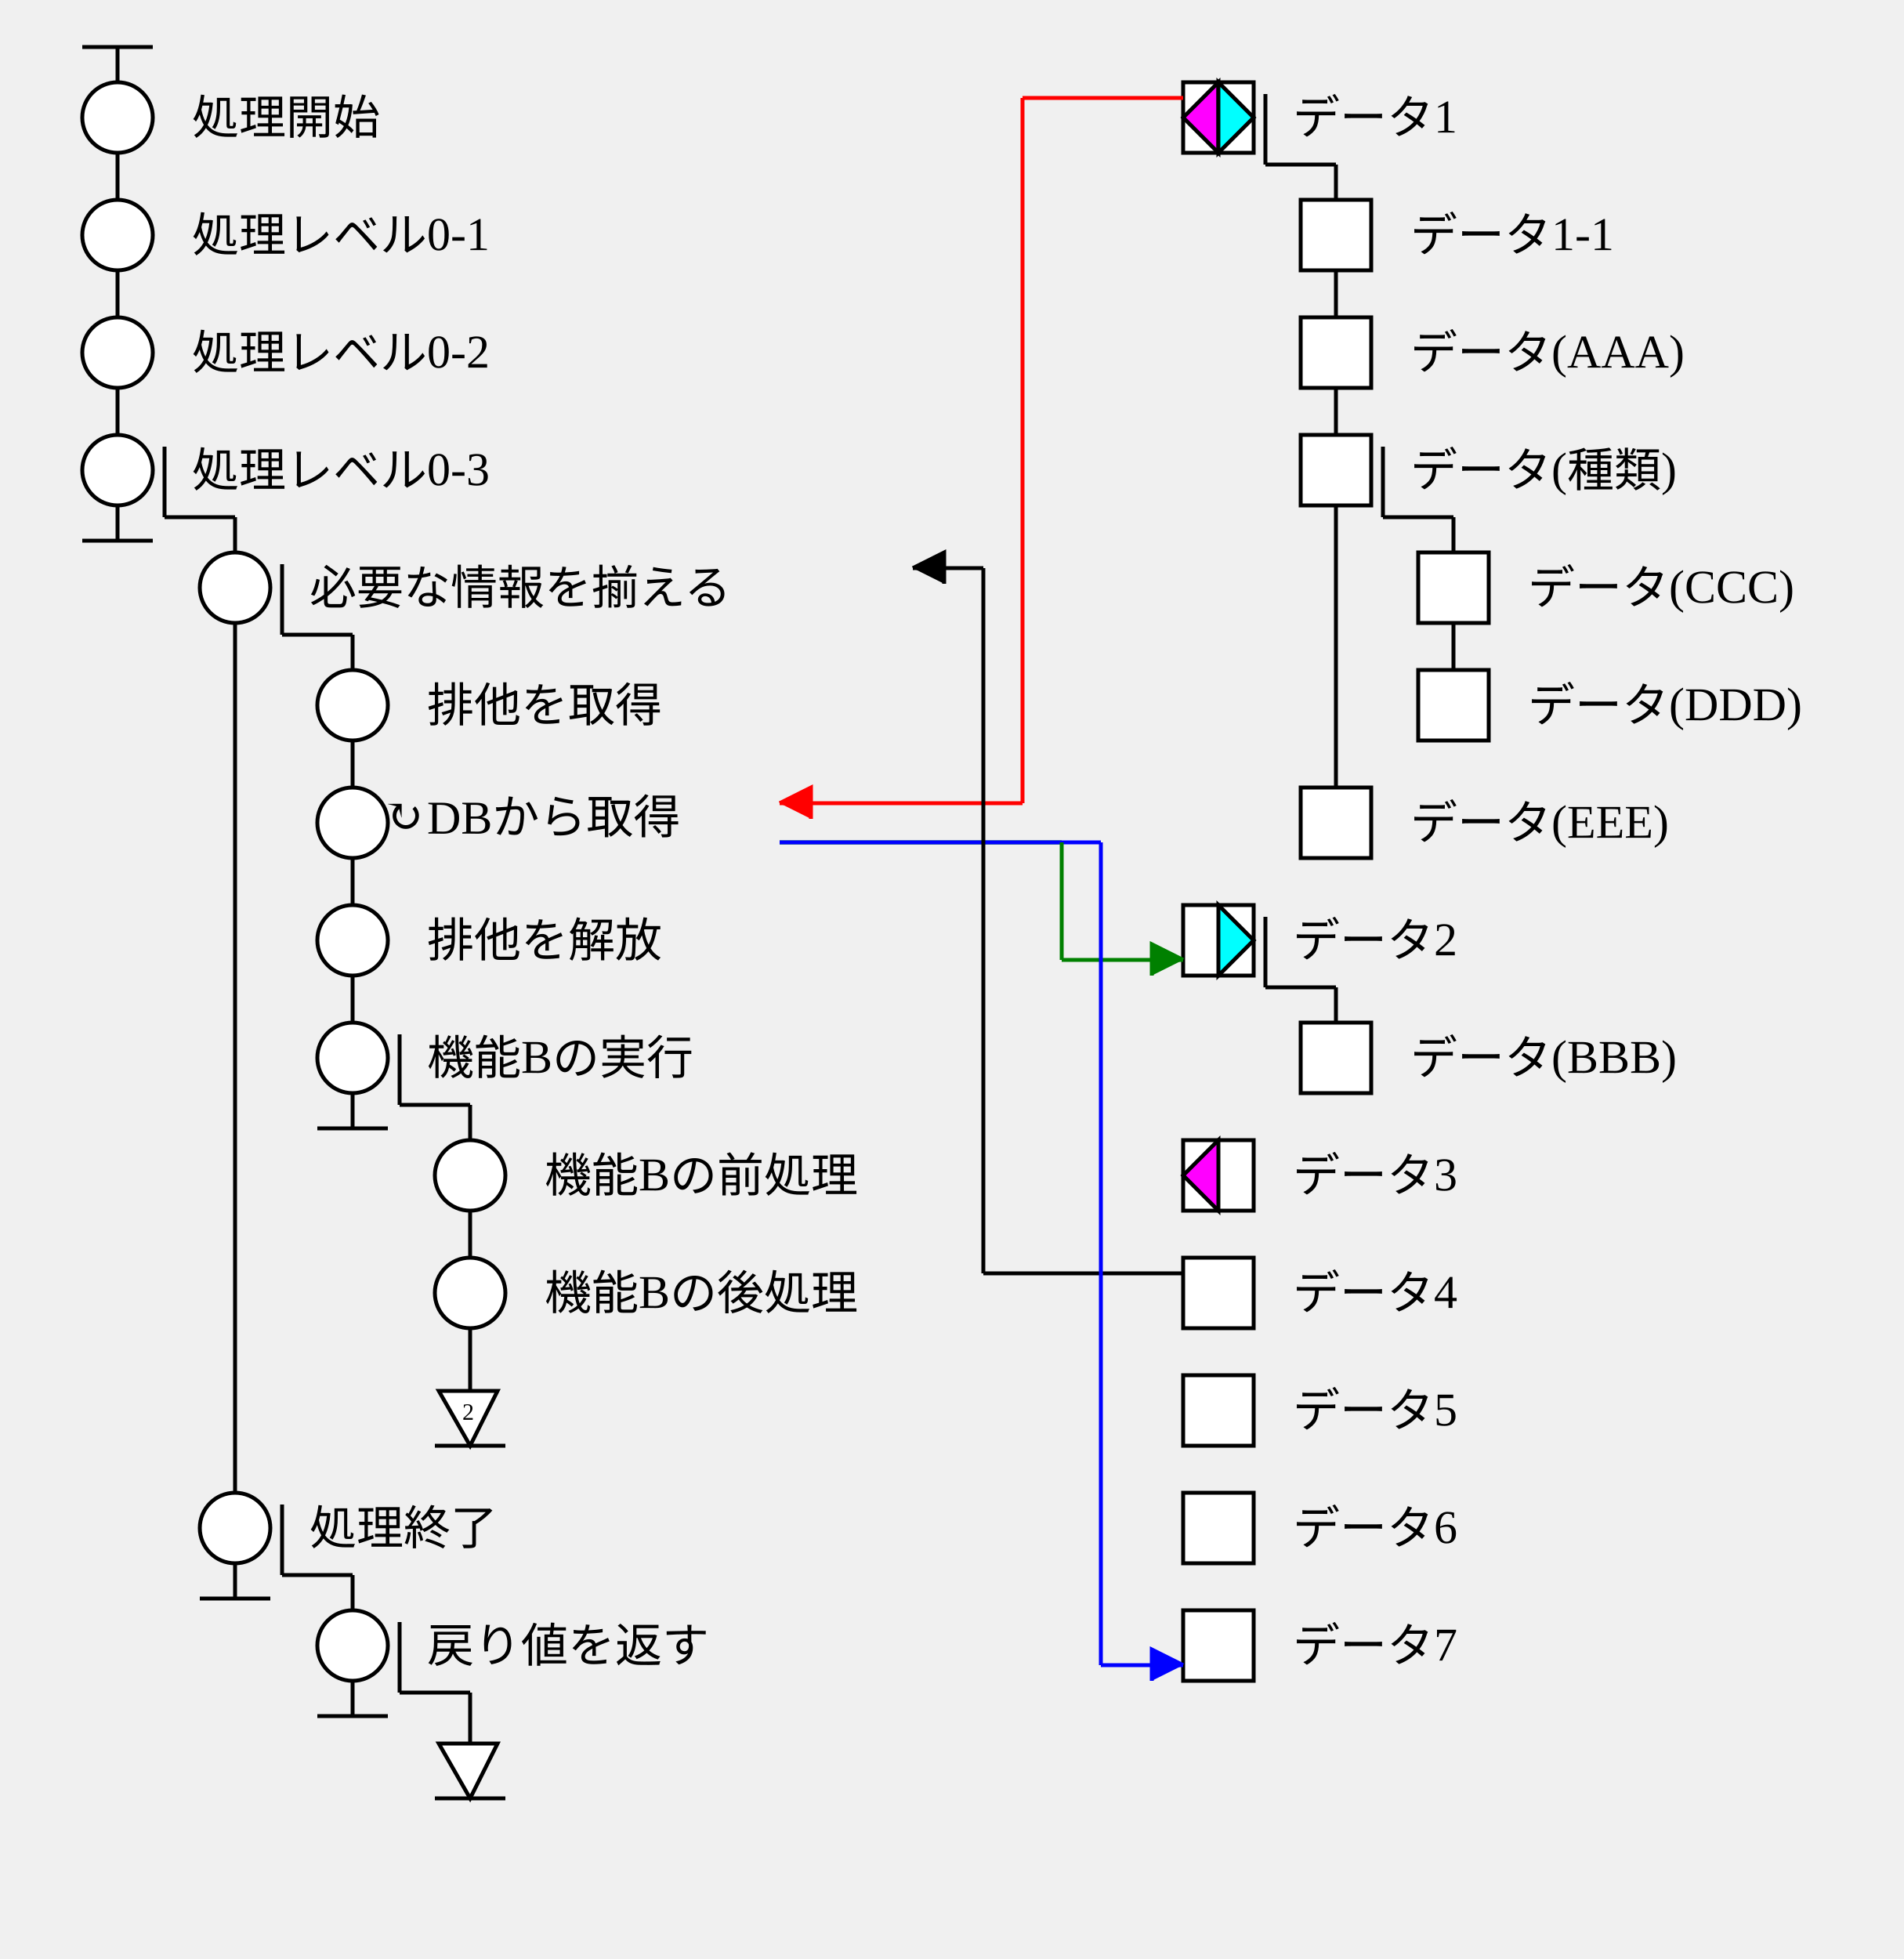
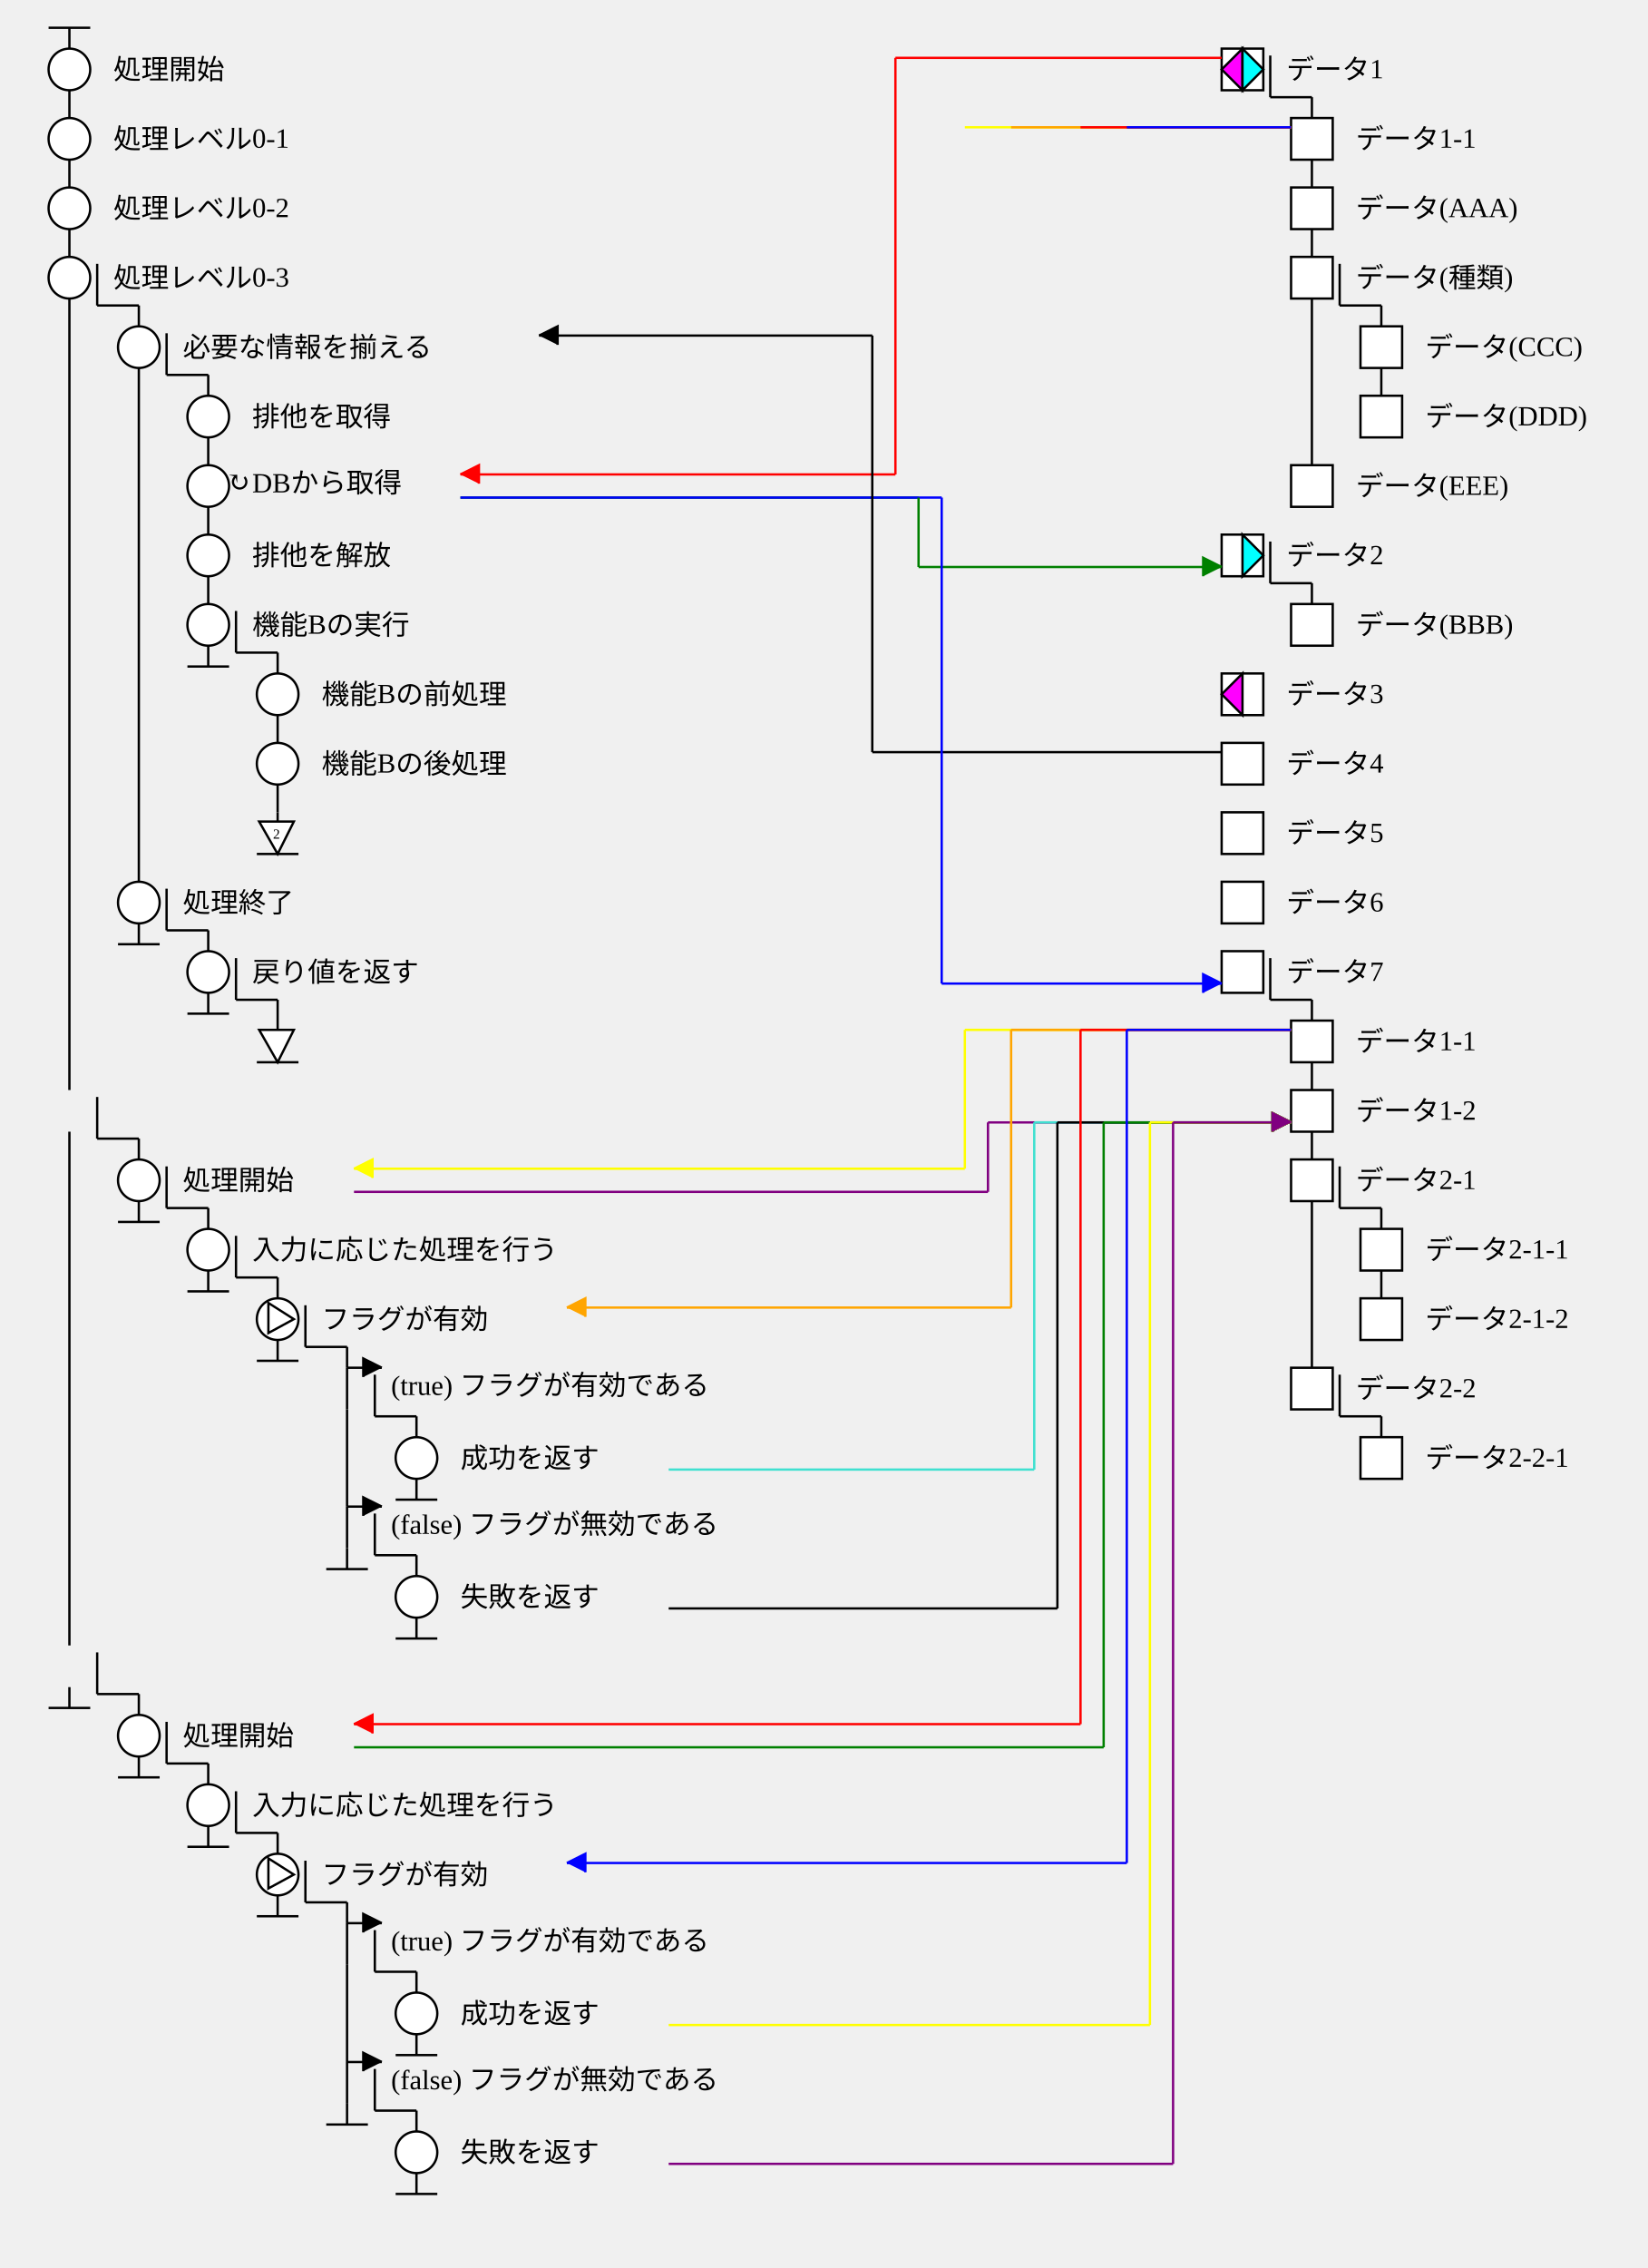
- <svg xmlns="http://www.w3.org/2000/svg" width="486" height="500" style="background-color: #808d81">
+ <svg xmlns="http://www.w3.org/2000/svg" width="712" height="980" style="background-color: #808d81">
  <circle cx="30" cy="30" r="9" fill="white" stroke="black" />
  <text x="49" y="30" text-anchor="left" dominant-baseline="middle" font-size="100%" rotate="0">処理開始</text>
  <line x1="30" y1="12" x2="30" y2="21" stroke="black" />
  <line x1="21" y1="12" x2="39" y2="12" stroke="black" />
  <circle cx="30" cy="60" r="9" fill="white" stroke="black" />
  <text x="49" y="60" text-anchor="left" dominant-baseline="middle" font-size="100%" rotate="0">処理レベル0-1</text>
  <line x1="30" y1="39" x2="30" y2="51" stroke="black" />
  <circle cx="30" cy="90" r="9" fill="white" stroke="black" />
  <text x="49" y="90" text-anchor="left" dominant-baseline="middle" font-size="100%" rotate="0">処理レベル0-2</text>
  <line x1="30" y1="69" x2="30" y2="81" stroke="black" />
  <circle cx="30" cy="120" r="9" fill="white" stroke="black" />
  <text x="49" y="120" text-anchor="left" dominant-baseline="middle" font-size="100%" rotate="0">処理レベル0-3</text>
  <line x1="30" y1="99" x2="30" y2="111" stroke="black" />
-   <line x1="30" y1="129" x2="30" y2="138" stroke="black" />
-   <line x1="21" y1="138" x2="39" y2="138" stroke="black" />
  <circle cx="60" cy="150" r="9" fill="white" stroke="black" />
  <text x="79" y="150" text-anchor="left" dominant-baseline="middle" font-size="100%" rotate="0">必要な情報を揃える</text>
  <line x1="60" y1="132" x2="60" y2="141" stroke="black" />
  <line x1="42" y1="132" x2="60" y2="132" stroke="black" />
  <line x1="42" y1="114" x2="42" y2="132" stroke="black" />
  <circle cx="90" cy="180" r="9" fill="white" stroke="black" />
  <text x="109" y="180" text-anchor="left" dominant-baseline="middle" font-size="100%" rotate="0">排他を取得</text>
  <line x1="90" y1="162" x2="90" y2="171" stroke="black" />
  <line x1="72" y1="162" x2="90" y2="162" stroke="black" />
  <line x1="72" y1="144" x2="72" y2="162" stroke="black" />
  <circle cx="90" cy="210" r="9" fill="white" stroke="black" />
  <text x="98" y="209" text-anchor="left" dominant-baseline="middle" font-size="100%" rotate="240">↻</text>
  <text x="109" y="210" text-anchor="left" dominant-baseline="middle" font-size="100%" rotate="0">DBから取得</text>
  <line x1="90" y1="189" x2="90" y2="201" stroke="black" />
  <circle cx="90" cy="240" r="9" fill="white" stroke="black" />
  <text x="109" y="240" text-anchor="left" dominant-baseline="middle" font-size="100%" rotate="0">排他を解放</text>
  <line x1="90" y1="219" x2="90" y2="231" stroke="black" />
  <circle cx="90" cy="270" r="9" fill="white" stroke="black" />
  <text x="109" y="270" text-anchor="left" dominant-baseline="middle" font-size="100%" rotate="0">機能Bの実行</text>
  <line x1="90" y1="249" x2="90" y2="261" stroke="black" />
  <line x1="90" y1="279" x2="90" y2="288" stroke="black" />
  <line x1="81" y1="288" x2="99" y2="288" stroke="black" />
  <circle cx="120" cy="300" r="9" fill="white" stroke="black" />
  <text x="139" y="300" text-anchor="left" dominant-baseline="middle" font-size="100%" rotate="0">機能Bの前処理</text>
  <line x1="120" y1="282" x2="120" y2="291" stroke="black" />
  <line x1="102" y1="282" x2="120" y2="282" stroke="black" />
  <line x1="102" y1="264" x2="102" y2="282" stroke="black" />
  <circle cx="120" cy="330" r="9" fill="white" stroke="black" />
  <text x="139" y="330" text-anchor="left" dominant-baseline="middle" font-size="100%" rotate="0">機能Bの後処理</text>
  <line x1="120" y1="309" x2="120" y2="321" stroke="black" />
  <line x1="120" y1="351" x2="120" y2="360" stroke="black" />
  <polygon points="120 369 112 355 127 355" fill="white" stroke="black" />
  <line x1="111" y1="369" x2="129" y2="369" stroke="black" />
  <text x="118" y="361" text-anchor="left" dominant-baseline="middle" font-size="50%" rotate="0">2</text>
  <line x1="120" y1="339" x2="120" y2="351" stroke="black" />
  <circle cx="60" cy="390" r="9" fill="white" stroke="black" />
  <text x="79" y="390" text-anchor="left" dominant-baseline="middle" font-size="100%" rotate="0">処理終了</text>
  <line x1="60" y1="159" x2="60" y2="381" stroke="black" />
  <line x1="60" y1="399" x2="60" y2="408" stroke="black" />
  <line x1="51" y1="408" x2="69" y2="408" stroke="black" />
  <circle cx="90" cy="420" r="9" fill="white" stroke="black" />
  <text x="109" y="420" text-anchor="left" dominant-baseline="middle" font-size="100%" rotate="0">戻り値を返す</text>
  <line x1="90" y1="429" x2="90" y2="438" stroke="black" />
  <line x1="81" y1="438" x2="99" y2="438" stroke="black" />
  <line x1="90" y1="402" x2="90" y2="411" stroke="black" />
  <line x1="72" y1="402" x2="90" y2="402" stroke="black" />
  <line x1="72" y1="384" x2="72" y2="402" stroke="black" />
  <line x1="120" y1="441" x2="120" y2="450" stroke="black" />
  <polygon points="120 459 112 445 127 445" fill="white" stroke="black" />
  <line x1="111" y1="459" x2="129" y2="459" stroke="black" />
  <line x1="120" y1="432" x2="120" y2="441" stroke="black" />
  <line x1="102" y1="432" x2="120" y2="432" stroke="black" />
  <line x1="102" y1="414" x2="102" y2="432" stroke="black" />
-   <line x1="233" y1="145" x2="251" y2="145" stroke="black" />
+   <line x1="30" y1="129" x2="30" y2="471" stroke="black" />
+   <circle cx="60" cy="510" r="9" fill="white" stroke="black" />
+   <text x="79" y="510" text-anchor="left" dominant-baseline="middle" font-size="100%" rotate="0">処理開始</text>
+   <line x1="60" y1="519" x2="60" y2="528" stroke="black" />
+   <line x1="51" y1="528" x2="69" y2="528" stroke="black" />
+   <line x1="60" y1="492" x2="60" y2="501" stroke="black" />
+   <line x1="42" y1="492" x2="60" y2="492" stroke="black" />
+   <line x1="42" y1="474" x2="42" y2="492" stroke="black" />
+   <circle cx="90" cy="540" r="9" fill="white" stroke="black" />
+   <text x="109" y="540" text-anchor="left" dominant-baseline="middle" font-size="100%" rotate="0">入力に応じた処理を行う</text>
+   <line x1="90" y1="549" x2="90" y2="558" stroke="black" />
+   <line x1="81" y1="558" x2="99" y2="558" stroke="black" />
+   <line x1="90" y1="522" x2="90" y2="531" stroke="black" />
+   <line x1="72" y1="522" x2="90" y2="522" stroke="black" />
+   <line x1="72" y1="504" x2="72" y2="522" stroke="black" />
+   <circle cx="120" cy="570" r="9" fill="white" stroke="black" />
+   <polygon points="127 570 116 576 116 563" fill="white" stroke="black" />
+   <text x="139" y="570" text-anchor="left" dominant-baseline="middle" font-size="100%" rotate="0">フラグが有効</text>
+   <line x1="120" y1="579" x2="120" y2="588" stroke="black" />
+   <line x1="111" y1="588" x2="129" y2="588" stroke="black" />
+   <line x1="120" y1="552" x2="120" y2="561" stroke="black" />
+   <line x1="102" y1="552" x2="120" y2="552" stroke="black" />
+   <line x1="102" y1="534" x2="102" y2="552" stroke="black" />
+   <line x1="150" y1="591" x2="150" y2="609" stroke="black" />
+   <line x1="150" y1="591" x2="165" y2="591" stroke="black" />
+   <path d="M 165 591 L 157 587 L 157 595" stroke="black" fill="black" />
+   <text x="169" y="600" text-anchor="left" dominant-baseline="middle" font-size="100%" rotate="0">(true) フラグが有効である</text>
+   <line x1="150" y1="582" x2="150" y2="591" stroke="black" />
+   <line x1="132" y1="582" x2="150" y2="582" stroke="black" />
+   <line x1="132" y1="564" x2="132" y2="582" stroke="black" />
+   <circle cx="180" cy="630" r="9" fill="white" stroke="black" />
+   <text x="199" y="630" text-anchor="left" dominant-baseline="middle" font-size="100%" rotate="0">成功を返す</text>
+   <line x1="180" y1="639" x2="180" y2="648" stroke="black" />
+   <line x1="171" y1="648" x2="189" y2="648" stroke="black" />
+   <line x1="180" y1="612" x2="180" y2="621" stroke="black" />
+   <line x1="162" y1="612" x2="180" y2="612" stroke="black" />
+   <line x1="162" y1="594" x2="162" y2="612" stroke="black" />
+   <line x1="150" y1="651" x2="150" y2="669" stroke="black" />
+   <line x1="150" y1="651" x2="165" y2="651" stroke="black" />
+   <path d="M 165 651 L 157 647 L 157 655" stroke="black" fill="black" />
+   <text x="169" y="660" text-anchor="left" dominant-baseline="middle" font-size="100%" rotate="0">(false) フラグが無効である</text>
+   <line x1="150" y1="609" x2="150" y2="651" stroke="black" />
+   <line x1="150" y1="669" x2="150" y2="678" stroke="black" />
+   <line x1="141" y1="678" x2="159" y2="678" stroke="black" />
+   <circle cx="180" cy="690" r="9" fill="white" stroke="black" />
+   <text x="199" y="690" text-anchor="left" dominant-baseline="middle" font-size="100%" rotate="0">失敗を返す</text>
+   <line x1="180" y1="699" x2="180" y2="708" stroke="black" />
+   <line x1="171" y1="708" x2="189" y2="708" stroke="black" />
+   <line x1="180" y1="672" x2="180" y2="681" stroke="black" />
+   <line x1="162" y1="672" x2="180" y2="672" stroke="black" />
+   <line x1="162" y1="654" x2="162" y2="672" stroke="black" />
+   <line x1="30" y1="489" x2="30" y2="711" stroke="black" />
+   <line x1="30" y1="729" x2="30" y2="738" stroke="black" />
+   <line x1="21" y1="738" x2="39" y2="738" stroke="black" />
+   <circle cx="60" cy="750" r="9" fill="white" stroke="black" />
+   <text x="79" y="750" text-anchor="left" dominant-baseline="middle" font-size="100%" rotate="0">処理開始</text>
+   <line x1="60" y1="759" x2="60" y2="768" stroke="black" />
+   <line x1="51" y1="768" x2="69" y2="768" stroke="black" />
+   <line x1="60" y1="732" x2="60" y2="741" stroke="black" />
+   <line x1="42" y1="732" x2="60" y2="732" stroke="black" />
+   <line x1="42" y1="714" x2="42" y2="732" stroke="black" />
+   <circle cx="90" cy="780" r="9" fill="white" stroke="black" />
+   <text x="109" y="780" text-anchor="left" dominant-baseline="middle" font-size="100%" rotate="0">入力に応じた処理を行う</text>
+   <line x1="90" y1="789" x2="90" y2="798" stroke="black" />
+   <line x1="81" y1="798" x2="99" y2="798" stroke="black" />
+   <line x1="90" y1="762" x2="90" y2="771" stroke="black" />
+   <line x1="72" y1="762" x2="90" y2="762" stroke="black" />
+   <line x1="72" y1="744" x2="72" y2="762" stroke="black" />
+   <circle cx="120" cy="810" r="9" fill="white" stroke="black" />
+   <polygon points="127 810 116 816 116 803" fill="white" stroke="black" />
+   <text x="139" y="810" text-anchor="left" dominant-baseline="middle" font-size="100%" rotate="0">フラグが有効</text>
+   <line x1="120" y1="819" x2="120" y2="828" stroke="black" />
+   <line x1="111" y1="828" x2="129" y2="828" stroke="black" />
+   <line x1="120" y1="792" x2="120" y2="801" stroke="black" />
+   <line x1="102" y1="792" x2="120" y2="792" stroke="black" />
+   <line x1="102" y1="774" x2="102" y2="792" stroke="black" />
+   <line x1="150" y1="831" x2="150" y2="849" stroke="black" />
+   <line x1="150" y1="831" x2="165" y2="831" stroke="black" />
+   <path d="M 165 831 L 157 827 L 157 835" stroke="black" fill="black" />
+   <text x="169" y="840" text-anchor="left" dominant-baseline="middle" font-size="100%" rotate="0">(true) フラグが有効である</text>
+   <line x1="150" y1="822" x2="150" y2="831" stroke="black" />
+   <line x1="132" y1="822" x2="150" y2="822" stroke="black" />
+   <line x1="132" y1="804" x2="132" y2="822" stroke="black" />
+   <circle cx="180" cy="870" r="9" fill="white" stroke="black" />
+   <text x="199" y="870" text-anchor="left" dominant-baseline="middle" font-size="100%" rotate="0">成功を返す</text>
+   <line x1="180" y1="879" x2="180" y2="888" stroke="black" />
+   <line x1="171" y1="888" x2="189" y2="888" stroke="black" />
+   <line x1="180" y1="852" x2="180" y2="861" stroke="black" />
+   <line x1="162" y1="852" x2="180" y2="852" stroke="black" />
+   <line x1="162" y1="834" x2="162" y2="852" stroke="black" />
+   <line x1="150" y1="891" x2="150" y2="909" stroke="black" />
+   <line x1="150" y1="891" x2="165" y2="891" stroke="black" />
+   <path d="M 165 891 L 157 887 L 157 895" stroke="black" fill="black" />
+   <text x="169" y="900" text-anchor="left" dominant-baseline="middle" font-size="100%" rotate="0">(false) フラグが無効である</text>
+   <line x1="150" y1="849" x2="150" y2="891" stroke="black" />
+   <line x1="150" y1="909" x2="150" y2="918" stroke="black" />
+   <line x1="141" y1="918" x2="159" y2="918" stroke="black" />
+   <circle cx="180" cy="930" r="9" fill="white" stroke="black" />
+   <text x="199" y="930" text-anchor="left" dominant-baseline="middle" font-size="100%" rotate="0">失敗を返す</text>
+   <line x1="180" y1="939" x2="180" y2="948" stroke="black" />
+   <line x1="171" y1="948" x2="189" y2="948" stroke="black" />
+   <line x1="180" y1="912" x2="180" y2="921" stroke="black" />
+   <line x1="162" y1="912" x2="180" y2="912" stroke="black" />
+   <line x1="162" y1="894" x2="162" y2="912" stroke="black" />
+   <line x1="233" y1="145" x2="377" y2="145" stroke="black" />
  <path d="M 233 145 L 241 141 L 241 149" stroke="black" fill="black" />
-   <line x1="199" y1="205" x2="261" y2="205" stroke="red" />
+   <line x1="199" y1="205" x2="387" y2="205" stroke="red" />
  <path d="M 199 205 L 207 201 L 207 209" stroke="red" fill="red" />
-   <line x1="199" y1="215" x2="271" y2="215" stroke="green" />
-   <line x1="199" y1="215" x2="281" y2="215" stroke="blue" />
-   <rect x="302" y="21" width="18" height="18" fill="white" stroke="black" />
-   <text x="330" y="30" text-anchor="left" dominant-baseline="middle" font-size="100%" rotate="0">データ1</text>
-   <rect x="332" y="51" width="18" height="18" fill="white" stroke="black" />
-   <text x="360" y="60" text-anchor="left" dominant-baseline="middle" font-size="100%" rotate="0">データ1-1</text>
-   <line x1="341" y1="42" x2="341" y2="51" stroke="black" />
-   <line x1="323" y1="42" x2="341" y2="42" stroke="black" />
-   <line x1="323" y1="24" x2="323" y2="42" stroke="black" />
-   <rect x="332" y="81" width="18" height="18" fill="white" stroke="black" />
-   <text x="360" y="90" text-anchor="left" dominant-baseline="middle" font-size="100%" rotate="0">データ(AAA)</text>
-   <line x1="341" y1="69" x2="341" y2="81" stroke="black" />
-   <rect x="332" y="111" width="18" height="18" fill="white" stroke="black" />
-   <text x="360" y="120" text-anchor="left" dominant-baseline="middle" font-size="100%" rotate="0">データ(種類)</text>
-   <line x1="341" y1="99" x2="341" y2="111" stroke="black" />
-   <rect x="362" y="141" width="18" height="18" fill="white" stroke="black" />
-   <text x="390" y="150" text-anchor="left" dominant-baseline="middle" font-size="100%" rotate="0">データ(CCC)</text>
-   <line x1="371" y1="132" x2="371" y2="141" stroke="black" />
-   <line x1="353" y1="132" x2="371" y2="132" stroke="black" />
-   <line x1="353" y1="114" x2="353" y2="132" stroke="black" />
-   <rect x="362" y="171" width="18" height="18" fill="white" stroke="black" />
-   <text x="390" y="180" text-anchor="left" dominant-baseline="middle" font-size="100%" rotate="0">データ(DDD)</text>
-   <line x1="371" y1="159" x2="371" y2="171" stroke="black" />
-   <rect x="332" y="201" width="18" height="18" fill="white" stroke="black" />
-   <text x="360" y="210" text-anchor="left" dominant-baseline="middle" font-size="100%" rotate="0">データ(EEE)</text>
-   <line x1="341" y1="129" x2="341" y2="201" stroke="black" />
-   <rect x="302" y="231" width="18" height="18" fill="white" stroke="black" />
-   <text x="330" y="240" text-anchor="left" dominant-baseline="middle" font-size="100%" rotate="0">データ2</text>
-   <rect x="332" y="261" width="18" height="18" fill="white" stroke="black" />
-   <text x="360" y="270" text-anchor="left" dominant-baseline="middle" font-size="100%" rotate="0">データ(BBB)</text>
-   <line x1="341" y1="252" x2="341" y2="261" stroke="black" />
-   <line x1="323" y1="252" x2="341" y2="252" stroke="black" />
-   <line x1="323" y1="234" x2="323" y2="252" stroke="black" />
-   <rect x="302" y="291" width="18" height="18" fill="white" stroke="black" />
-   <text x="330" y="300" text-anchor="left" dominant-baseline="middle" font-size="100%" rotate="0">データ3</text>
-   <rect x="302" y="321" width="18" height="18" fill="white" stroke="black" />
-   <text x="330" y="330" text-anchor="left" dominant-baseline="middle" font-size="100%" rotate="0">データ4</text>
-   <rect x="302" y="351" width="18" height="18" fill="white" stroke="black" />
-   <text x="330" y="360" text-anchor="left" dominant-baseline="middle" font-size="100%" rotate="0">データ5</text>
-   <rect x="302" y="381" width="18" height="18" fill="white" stroke="black" />
-   <text x="330" y="390" text-anchor="left" dominant-baseline="middle" font-size="100%" rotate="0">データ6</text>
-   <rect x="302" y="411" width="18" height="18" fill="white" stroke="black" />
-   <text x="330" y="420" text-anchor="left" dominant-baseline="middle" font-size="100%" rotate="0">データ7</text>
-   <path d="M 302 30 L 311 21 L 311 39 Z" stroke="black" fill="fuchsia" />
-   <path d="M 320 30 L 311 21 L 311 39 Z" stroke="black" fill="aqua" />
-   <line x1="261" y1="25" x2="302" y2="25" stroke="red" />
-   <path d="M 320 240 L 311 231 L 311 249 Z" stroke="black" fill="aqua" />
-   <line x1="271" y1="245" x2="302" y2="245" stroke="green" />
-   <path d="M 302 245 L 294 241 L 294 249" stroke="green" fill="green" />
-   <path d="M 302 300 L 311 291 L 311 309 Z" stroke="black" fill="fuchsia" />
-   <line x1="251" y1="325" x2="302" y2="325" stroke="black" />
-   <line x1="281" y1="425" x2="302" y2="425" stroke="blue" />
-   <path d="M 302 425 L 294 421 L 294 429" stroke="blue" fill="blue" />
-   <line x1="251" y1="145" x2="251" y2="325" stroke="black" />
-   <line x1="261" y1="25" x2="261" y2="205" stroke="red" />
-   <line x1="271" y1="215" x2="271" y2="245" stroke="green" />
-   <line x1="281" y1="215" x2="281" y2="425" stroke="blue" />
+   <line x1="199" y1="215" x2="397" y2="215" stroke="green" />
+   <line x1="199" y1="215" x2="407" y2="215" stroke="blue" />
+   <line x1="153" y1="505" x2="417" y2="505" stroke="yellow" />
+   <path d="M 153 505 L 161 501 L 161 509" stroke="yellow" fill="yellow" />
+   <line x1="153" y1="515" x2="427" y2="515" stroke="purple" />
+   <line x1="245" y1="565" x2="437" y2="565" stroke="orange" />
+   <path d="M 245 565 L 253 561 L 253 569" stroke="orange" fill="orange" />
+   <line x1="289" y1="635" x2="447" y2="635" stroke="turquoise" />
+   <line x1="289" y1="695" x2="457" y2="695" stroke="black" />
+   <line x1="153" y1="745" x2="467" y2="745" stroke="red" />
+   <path d="M 153 745 L 161 741 L 161 749" stroke="red" fill="red" />
+   <line x1="153" y1="755" x2="477" y2="755" stroke="green" />
+   <line x1="245" y1="805" x2="487" y2="805" stroke="blue" />
+   <path d="M 245 805 L 253 801 L 253 809" stroke="blue" fill="blue" />
+   <line x1="289" y1="875" x2="497" y2="875" stroke="yellow" />
+   <line x1="289" y1="935" x2="507" y2="935" stroke="purple" />
+   <rect x="528" y="21" width="18" height="18" fill="white" stroke="black" />
+   <text x="556" y="30" text-anchor="left" dominant-baseline="middle" font-size="100%" rotate="0">データ1</text>
+   <rect x="558" y="51" width="18" height="18" fill="white" stroke="black" />
+   <text x="586" y="60" text-anchor="left" dominant-baseline="middle" font-size="100%" rotate="0">データ1-1</text>
+   <line x1="567" y1="42" x2="567" y2="51" stroke="black" />
+   <line x1="549" y1="42" x2="567" y2="42" stroke="black" />
+   <line x1="549" y1="24" x2="549" y2="42" stroke="black" />
+   <rect x="558" y="81" width="18" height="18" fill="white" stroke="black" />
+   <text x="586" y="90" text-anchor="left" dominant-baseline="middle" font-size="100%" rotate="0">データ(AAA)</text>
+   <line x1="567" y1="69" x2="567" y2="81" stroke="black" />
+   <rect x="558" y="111" width="18" height="18" fill="white" stroke="black" />
+   <text x="586" y="120" text-anchor="left" dominant-baseline="middle" font-size="100%" rotate="0">データ(種類)</text>
+   <line x1="567" y1="99" x2="567" y2="111" stroke="black" />
+   <rect x="588" y="141" width="18" height="18" fill="white" stroke="black" />
+   <text x="616" y="150" text-anchor="left" dominant-baseline="middle" font-size="100%" rotate="0">データ(CCC)</text>
+   <line x1="597" y1="132" x2="597" y2="141" stroke="black" />
+   <line x1="579" y1="132" x2="597" y2="132" stroke="black" />
+   <line x1="579" y1="114" x2="579" y2="132" stroke="black" />
+   <rect x="588" y="171" width="18" height="18" fill="white" stroke="black" />
+   <text x="616" y="180" text-anchor="left" dominant-baseline="middle" font-size="100%" rotate="0">データ(DDD)</text>
+   <line x1="597" y1="159" x2="597" y2="171" stroke="black" />
+   <rect x="558" y="201" width="18" height="18" fill="white" stroke="black" />
+   <text x="586" y="210" text-anchor="left" dominant-baseline="middle" font-size="100%" rotate="0">データ(EEE)</text>
+   <line x1="567" y1="129" x2="567" y2="201" stroke="black" />
+   <rect x="528" y="231" width="18" height="18" fill="white" stroke="black" />
+   <text x="556" y="240" text-anchor="left" dominant-baseline="middle" font-size="100%" rotate="0">データ2</text>
+   <rect x="558" y="261" width="18" height="18" fill="white" stroke="black" />
+   <text x="586" y="270" text-anchor="left" dominant-baseline="middle" font-size="100%" rotate="0">データ(BBB)</text>
+   <line x1="567" y1="252" x2="567" y2="261" stroke="black" />
+   <line x1="549" y1="252" x2="567" y2="252" stroke="black" />
+   <line x1="549" y1="234" x2="549" y2="252" stroke="black" />
+   <rect x="528" y="291" width="18" height="18" fill="white" stroke="black" />
+   <text x="556" y="300" text-anchor="left" dominant-baseline="middle" font-size="100%" rotate="0">データ3</text>
+   <rect x="528" y="321" width="18" height="18" fill="white" stroke="black" />
+   <text x="556" y="330" text-anchor="left" dominant-baseline="middle" font-size="100%" rotate="0">データ4</text>
+   <rect x="528" y="351" width="18" height="18" fill="white" stroke="black" />
+   <text x="556" y="360" text-anchor="left" dominant-baseline="middle" font-size="100%" rotate="0">データ5</text>
+   <rect x="528" y="381" width="18" height="18" fill="white" stroke="black" />
+   <text x="556" y="390" text-anchor="left" dominant-baseline="middle" font-size="100%" rotate="0">データ6</text>
+   <rect x="528" y="411" width="18" height="18" fill="white" stroke="black" />
+   <text x="556" y="420" text-anchor="left" dominant-baseline="middle" font-size="100%" rotate="0">データ7</text>
+   <rect x="558" y="441" width="18" height="18" fill="white" stroke="black" />
+   <text x="586" y="450" text-anchor="left" dominant-baseline="middle" font-size="100%" rotate="0">データ1-1</text>
+   <line x1="567" y1="432" x2="567" y2="441" stroke="black" />
+   <line x1="549" y1="432" x2="567" y2="432" stroke="black" />
+   <line x1="549" y1="414" x2="549" y2="432" stroke="black" />
+   <rect x="558" y="471" width="18" height="18" fill="white" stroke="black" />
+   <text x="586" y="480" text-anchor="left" dominant-baseline="middle" font-size="100%" rotate="0">データ1-2</text>
+   <line x1="567" y1="459" x2="567" y2="471" stroke="black" />
+   <rect x="558" y="501" width="18" height="18" fill="white" stroke="black" />
+   <text x="586" y="510" text-anchor="left" dominant-baseline="middle" font-size="100%" rotate="0">データ2-1</text>
+   <line x1="567" y1="489" x2="567" y2="501" stroke="black" />
+   <rect x="588" y="531" width="18" height="18" fill="white" stroke="black" />
+   <text x="616" y="540" text-anchor="left" dominant-baseline="middle" font-size="100%" rotate="0">データ2-1-1</text>
+   <line x1="597" y1="522" x2="597" y2="531" stroke="black" />
+   <line x1="579" y1="522" x2="597" y2="522" stroke="black" />
+   <line x1="579" y1="504" x2="579" y2="522" stroke="black" />
+   <rect x="588" y="561" width="18" height="18" fill="white" stroke="black" />
+   <text x="616" y="570" text-anchor="left" dominant-baseline="middle" font-size="100%" rotate="0">データ2-1-2</text>
+   <line x1="597" y1="549" x2="597" y2="561" stroke="black" />
+   <rect x="558" y="591" width="18" height="18" fill="white" stroke="black" />
+   <text x="586" y="600" text-anchor="left" dominant-baseline="middle" font-size="100%" rotate="0">データ2-2</text>
+   <line x1="567" y1="519" x2="567" y2="591" stroke="black" />
+   <rect x="588" y="621" width="18" height="18" fill="white" stroke="black" />
+   <text x="616" y="630" text-anchor="left" dominant-baseline="middle" font-size="100%" rotate="0">データ2-2-1</text>
+   <line x1="597" y1="612" x2="597" y2="621" stroke="black" />
+   <line x1="579" y1="612" x2="597" y2="612" stroke="black" />
+   <line x1="579" y1="594" x2="579" y2="612" stroke="black" />
+   <path d="M 528 30 L 537 21 L 537 39 Z" stroke="black" fill="fuchsia" />
+   <path d="M 546 30 L 537 21 L 537 39 Z" stroke="black" fill="aqua" />
+   <line x1="387" y1="25" x2="528" y2="25" stroke="red" />
+   <line x1="417" y1="55" x2="558" y2="55" stroke="yellow" />
+   <line x1="437" y1="55" x2="558" y2="55" stroke="orange" />
+   <line x1="467" y1="55" x2="558" y2="55" stroke="red" />
+   <line x1="487" y1="55" x2="558" y2="55" stroke="blue" />
+   <path d="M 546 240 L 537 231 L 537 249 Z" stroke="black" fill="aqua" />
+   <line x1="397" y1="245" x2="528" y2="245" stroke="green" />
+   <path d="M 528 245 L 520 241 L 520 249" stroke="green" fill="green" />
+   <path d="M 528 300 L 537 291 L 537 309 Z" stroke="black" fill="fuchsia" />
+   <line x1="377" y1="325" x2="528" y2="325" stroke="black" />
+   <line x1="407" y1="425" x2="528" y2="425" stroke="blue" />
+   <path d="M 528 425 L 520 421 L 520 429" stroke="blue" fill="blue" />
+   <line x1="417" y1="445" x2="558" y2="445" stroke="yellow" />
+   <line x1="437" y1="445" x2="558" y2="445" stroke="orange" />
+   <line x1="467" y1="445" x2="558" y2="445" stroke="red" />
+   <line x1="487" y1="445" x2="558" y2="445" stroke="blue" />
+   <line x1="427" y1="485" x2="558" y2="485" stroke="purple" />
+   <path d="M 558 485 L 550 481 L 550 489" stroke="purple" fill="purple" />
+   <line x1="447" y1="485" x2="558" y2="485" stroke="turquoise" />
+   <path d="M 558 485 L 550 481 L 550 489" stroke="turquoise" fill="turquoise" />
+   <line x1="457" y1="485" x2="558" y2="485" stroke="black" />
+   <path d="M 558 485 L 550 481 L 550 489" stroke="black" fill="black" />
+   <line x1="477" y1="485" x2="558" y2="485" stroke="green" />
+   <path d="M 558 485 L 550 481 L 550 489" stroke="green" fill="green" />
+   <line x1="497" y1="485" x2="558" y2="485" stroke="yellow" />
+   <path d="M 558 485 L 550 481 L 550 489" stroke="yellow" fill="yellow" />
+   <line x1="507" y1="485" x2="558" y2="485" stroke="purple" />
+   <path d="M 558 485 L 550 481 L 550 489" stroke="purple" fill="purple" />
+   <line x1="377" y1="145" x2="377" y2="325" stroke="black" />
+   <line x1="387" y1="25" x2="387" y2="205" stroke="red" />
+   <line x1="397" y1="215" x2="397" y2="245" stroke="green" />
+   <line x1="407" y1="215" x2="407" y2="425" stroke="blue" />
+   <line x1="417" y1="445" x2="417" y2="505" stroke="yellow" />
+   <line x1="427" y1="485" x2="427" y2="515" stroke="purple" />
+   <line x1="437" y1="445" x2="437" y2="565" stroke="orange" />
+   <line x1="447" y1="485" x2="447" y2="635" stroke="turquoise" />
+   <line x1="457" y1="485" x2="457" y2="695" stroke="black" />
+   <line x1="467" y1="445" x2="467" y2="745" stroke="red" />
+   <line x1="477" y1="485" x2="477" y2="755" stroke="green" />
+   <line x1="487" y1="445" x2="487" y2="805" stroke="blue" />
+   <line x1="497" y1="485" x2="497" y2="875" stroke="yellow" />
+   <line x1="507" y1="485" x2="507" y2="935" stroke="purple" />
</svg>
